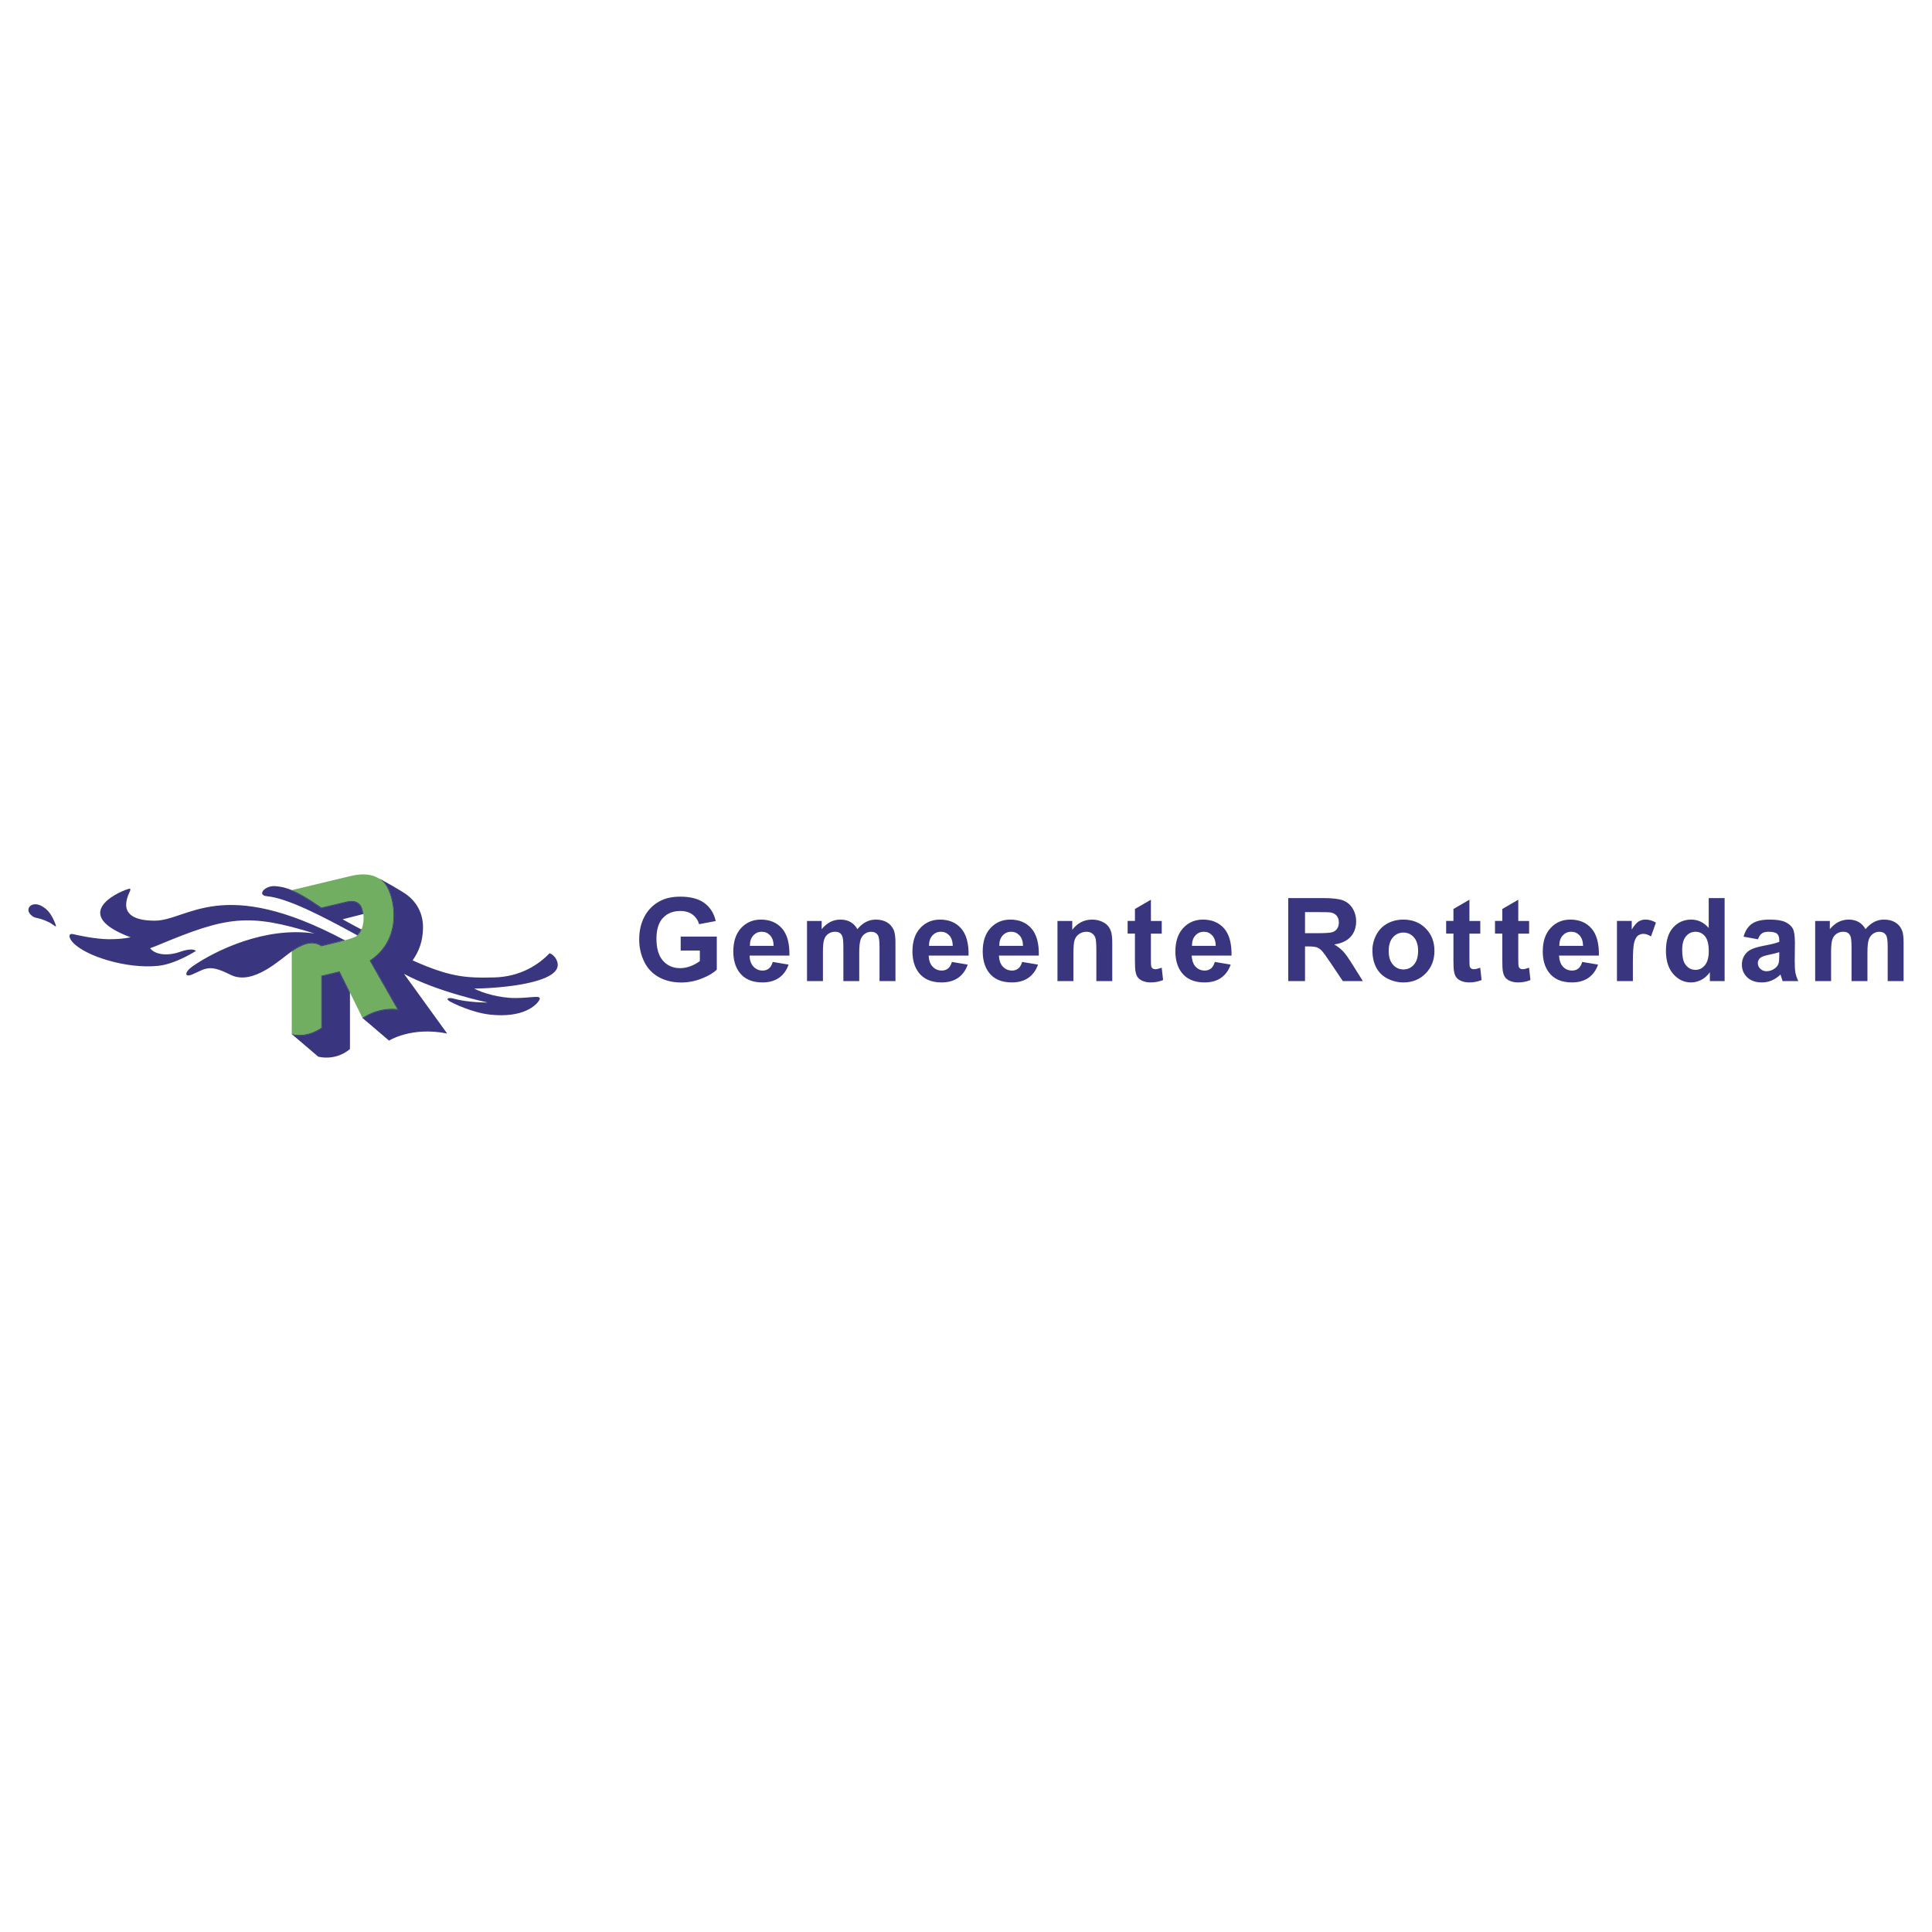
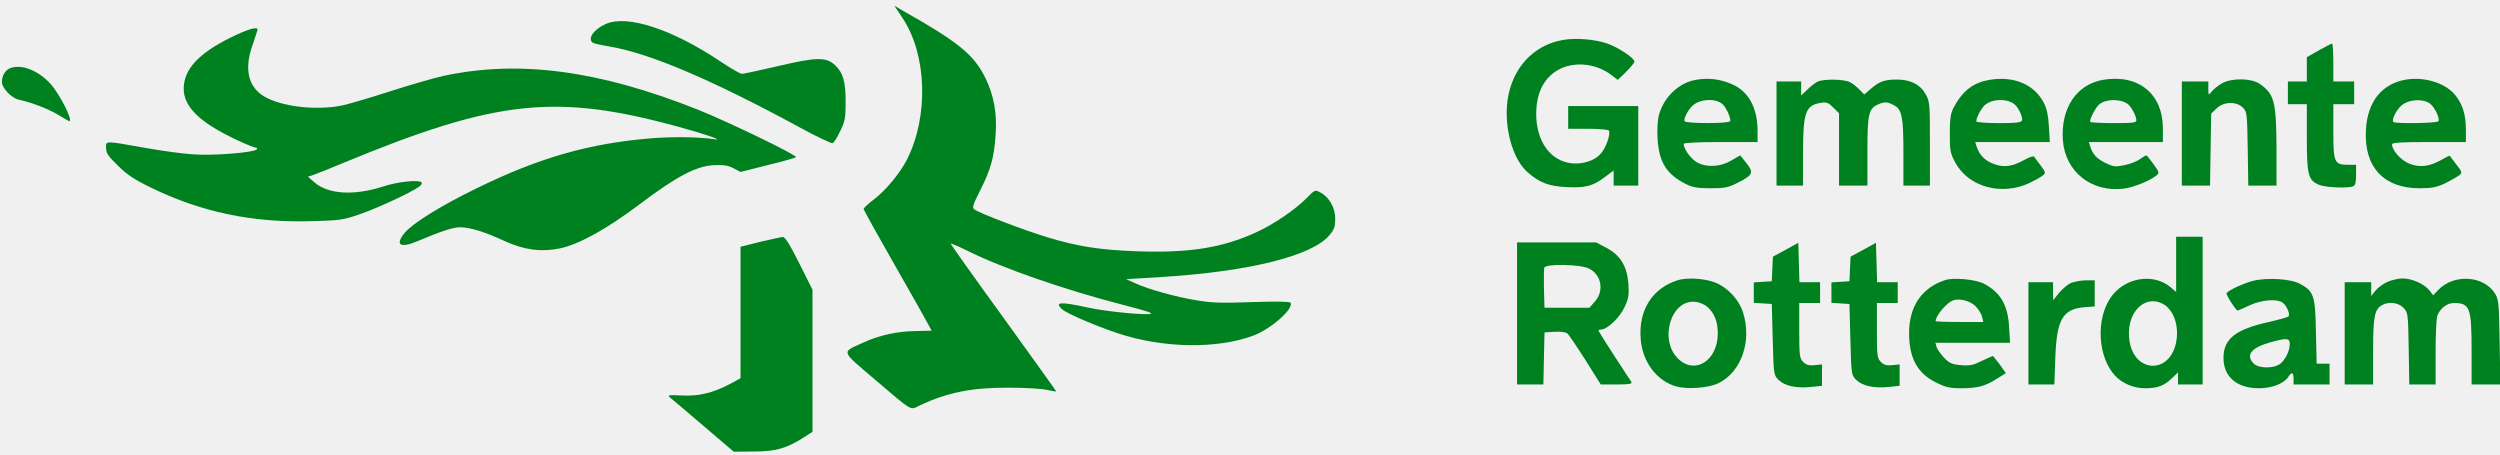
- <svg xmlns="http://www.w3.org/2000/svg" width="2500" height="2500" viewBox="0 0 192.756 192.756">
-   <g fill-rule="evenodd" clip-rule="evenodd">
-     <path fill="#fff" d="M0 0h192.756v192.756H0V0z" />
-     <path d="M15.427 91.855c-2.176-.001-3.488-.734-2.515-2.829.06-.126.229-.438-.096-.338-1.362.413-5.712 2.612.215 4.827-.57.119-1.256.192-2.151.191-1.359-.001-3.267-.424-3.564-.503-.496-.132-.501.327-.058.814 1.244 1.37 5.356 2.674 8.53 2.345 1.754-.181 3.768-1.491 3.768-1.491-.485-.355-1.454.063-1.853.177-1.403.402-2.401.028-2.723-.448.284-.102.552-.201.809-.31 6.854-2.867 8.994-3.208 15.593-1.154-4.902-.725-9.887 1.692-12.156 3.265-.858.594-.823 1.148-.057.824.746-.316 1.129-.588 1.721-.625.751-.047 1.678.447 2.158.678 2.255 1.078 5.008-1.667 6.06-2.355.883-.578 1.967-1.186 2.953-.517 0 0 1.316-.301 2.348-.59-12.313-6.559-15.65-1.957-18.982-1.961zM54.831 95.102c-1.156 1.216-2.996 2.347-5.504 2.416-2.951.082-4.516-.078-8.164-1.699.711-.994.996-1.989 1.038-3.119.061-1.522-.616-2.84-1.989-3.684-1.481-.912-2.373-1.351-2.373-1.351.702.394 1.181 1.438 1.366 2.768.253 1.799-.207 4.026-2.321 5.402l2.759 4.845c-2.058-.213-3.477.885-3.477.885l2.65 2.258s2.246-1.432 5.797-.707l-4.305-5.957c3.246 1.779 8.331 2.857 8.331 2.857s-1.876.037-3.416-.391c-.461-.129-.886.004-.247.34.16.084 2.088 1.068 3.938 1.266 3.316.354 4.568-.949 4.84-1.367.441-.674-.56-.301-2.275-.291-1.713.014-3.423-.543-4.172-.943 2.865-.033 8.152-.562 8.335-2.271.049-.44-.267-1.054-.811-1.257zM33.876 96.92l-1.815.436v5.189s-1.35 1.033-2.953.627l2.651 2.258c1.951.414 3.156-.775 3.156-.775v-5.631l-1.039-2.104z" fill="#3a357f" />
-     <path d="M34.409 93.817c-1.032.289-2.348.59-2.348.59-.986-.669-2.07-.061-2.953.517v8.248c1.604.406 2.953-.627 2.953-.627v-5.189l1.815-.436 1.039 2.104 1.251 2.541s1.419-1.098 3.477-.885l-2.759-4.845c2.114-1.376 2.574-3.603 2.321-5.402-.185-1.33-.664-2.374-1.366-2.768-.368-.205-1.125-.678-2.89-.255l-5.841 1.4c1.229.492 2.953 1.745 2.953 1.745l2.597-.614c.146-.035 1.096-.238 1.43.6.079.204.133.425.162.653.07.532.002 1.099-.189 1.545a1.649 1.649 0 0 1-.404.585c-.083.07-.172.128-.269.171-.22.094-.576.209-.979.322z" fill="#71ae61" />
-     <path d="M32.061 90.554s-1.725-1.253-2.953-1.745c-.636-.255-.969-.332-1.601-.396-1.067-.108-1.921.905-.891 1.001 2.088.195 5.544 1.992 9.04 3.909.167-.147.303-.349.404-.585a80.208 80.208 0 0 1-1.879-1.019s1.296-.333 2.068-.526a2.764 2.764 0 0 0-.162-.653c-.334-.838-1.283-.635-1.43-.6l-2.596.614zM4.229 90.437c-1.013-.609-1.77.18-1.197.789.488.517.625.188 1.853.786.502.245.888.762.598.063-.341-.816-.655-1.277-1.254-1.638z" fill="#3a357f" />
-     <path d="M4.196 90.491c-.551-.331-1.007-.227-1.199.01-.159.198-.128.459.081.682.246.259.393.293.663.354.249.056.588.133 1.171.417.17.083.323.194.445.282.052.037.111.08.153.105a1.905 1.905 0 0 0-.087-.241c-.355-.855-.676-1.277-1.227-1.609zM33.876 96.92l-1.815.436v5.189s-1.278.979-2.824.656l2.549 2.168c1.759.365 2.908-.604 3.063-.744v-5.729l-.973-1.976zM54.844 95.178a7.893 7.893 0 0 1-5.516 2.404c-2.912.08-4.467-.053-8.191-1.706l-.072-.031.045-.063c.664-.93.982-1.881 1.027-3.084.062-1.526-.636-2.814-1.959-3.628a38.447 38.447 0 0 0-2.029-1.176c.535.495.9 1.413 1.056 2.539.253 1.799-.207 4.026-2.321 5.402l2.759 4.845c-1.831-.189-3.154.658-3.423.846l2.603 2.219c.31-.18 2.45-1.32 5.649-.717l-4.215-5.832-.004-.094h.088c3.2 1.756 8.264 2.842 8.312 2.852l.073.076-.084.051c-.021.002-1.905.031-3.436-.395-.289-.082-.479-.035-.491-.006 0 .002.003.076.292.229.081.043 2.03 1.059 3.915 1.258 3.551.379 4.667-1.162 4.782-1.338.104-.16.097-.221.085-.242-.057-.096-.463-.062-.93-.023-.375.031-.843.07-1.377.074-1.76.014-3.478-.562-4.204-.951l-.219-.117.249-.002c3.233-.039 8.104-.658 8.272-2.215.043-.402-.248-.969-.736-1.175zM29.075 94.87l.097-.063v.077c.874-.564 1.926-1.129 2.89-.476 0 0 1.242-.284 2.258-.565-4.078-2.165-7.514-3.301-10.503-3.467-2.56-.143-4.349.461-5.786.946-.953.321-1.775.599-2.604.599-1.407-.002-2.316-.308-2.698-.909-.31-.487-.267-1.164.127-2.012l.015-.03c.078-.165.083-.219.075-.234 0 0-.022-.014-.109.013-.889.271-2.737 1.188-2.772 2.296-.027.848.98 1.659 2.991 2.411l.206.077-.215.045c-.625.13-1.333.193-2.164.193-1.378-.001-3.287-.427-3.581-.505-.083-.022-.229-.046-.28.039-.065.106.012.371.286.671 1.202 1.325 5.251 2.659 8.475 2.325 1.508-.156 3.234-1.167 3.647-1.423-.4-.194-1.066.023-1.477.161-.09.029-.167.056-.23.073-1.421.408-2.446.04-2.793-.473l-.046-.069.077-.028c.323-.114.578-.211.805-.305 3.418-1.431 5.691-2.242 7.911-2.43 2.09-.176 4.185.169 7.729 1.272l.078.094-.111.027c-2.165-.319-4.531-.062-7.035.769-2.574.854-4.408 2.023-5.076 2.485-.501.349-.654.655-.601.755.036.066.201.078.483-.041.206-.088.386-.172.544-.248.422-.197.756-.354 1.196-.382.698-.044 1.54.368 2.044.612l.146.07c1.822.873 3.994-.816 5.29-1.823.281-.216.52-.403.711-.527zM34.152 91.776l-.14-.078.153-.04 2.071-.526h.002a2.769 2.769 0 0 0-.151-.591c-.334-.838-1.283-.635-1.43-.6l-2.597.614s-1.636-1.186-2.856-1.702l-.081.02-.021.004-.018-.008c-.618-.246-.943-.327-1.584-.392-.542-.055-1.03.191-1.215.449-.038.056-.099.161-.056.252.041.092.18.154.391.174 2.143.2 5.653 2.043 9.064 3.915l.021.009c.133-.128.241-.293.329-.479a90.05 90.05 0 0 1-1.882-1.021z" fill="#3a357f" />
-     <path d="M36.884 95.834c2.114-1.376 2.574-3.603 2.321-5.402-.156-1.116-.517-2.032-1.045-2.53-.226-.119-.347-.18-.352-.183l-.034-.02c-.365-.204-1.122-.632-2.811-.228l-5.755 1.38c1.219.516 2.854 1.702 2.854 1.702l2.597-.614c.146-.035 1.096-.238 1.43.6.07.181.12.388.151.591.02-.004.077-.02.077-.02l.009.073c.072.551 0 1.128-.196 1.584l-.025.063-.068-.036c-.088.183-.2.354-.332.481l.064.033-.071.06a1.151 1.151 0 0 1-.284.182c-.265.114-.683.24-.985.326l-.024.007-.022-.011c-.021-.012-.041-.021-.06-.033-1.018.282-2.26.565-2.26.565-.964-.653-2.018-.09-2.89.476v8.3l.07.018c1.544.32 2.819-.656 2.819-.656v-5.189l1.815-.436.974 1.977.097.055 1.271 2.572.002.002c.273-.191 1.596-1.035 3.423-.846l-2.76-4.843z" fill="#71ae61" />
-     <path d="M36.06 92.739l-.057-.029c0 .002-.003.003-.003.005a1.52 1.52 0 0 1-.388.56c-.006.005-.014.008-.021.013.024.012.042.023.064.036.167-.147.303-.349.405-.585zM39.636 100.742l.125.014-.061-.109-2.732-4.793c2.524-1.681 2.452-4.353 2.301-5.429-.166-1.183-.555-2.094-1.091-2.583-.219-.116-.338-.176-.338-.176.702.394 1.181 1.438 1.366 2.768.253 1.799-.207 4.026-2.321 5.402l2.759 4.845c-2.058-.213-3.477.885-3.477.885l.049.043c.111-.084 1.488-1.064 3.42-.867zM32.061 97.355v5.189s-1.35 1.033-2.953.627l.1.086c1.565.332 2.879-.652 2.893-.664l.024-.018v-5.17l1.718-.412 1.072 2.174v-.145l-1.039-2.104-1.815.437zM32.023 90.606l.025.017.027-.007 2.596-.614c.244-.058 1.059-.187 1.355.562.079.195.132.409.163.638v.008l.061-.016a2.764 2.764 0 0 0-.162-.653c-.334-.838-1.283-.635-1.43-.6l-2.597.614s-1.725-1.253-2.953-1.745l-.095.021c1.204.489 2.994 1.763 3.01 1.775zM32.061 94.407s1.316-.301 2.348-.59l-.083-.043a57.59 57.59 0 0 1-2.257.565c-.991-.648-2.044-.085-2.961.51v.075c.883-.578 1.967-1.186 2.953-.517z" fill="#71ae61" />
-     <path d="M36.06 92.739l-.057-.029c0 .002-.003.003-.003.005a1.52 1.52 0 0 1-.388.56c-.006.005-.014.008-.021.013.024.012.042.023.064.036.167-.147.303-.349.405-.585zM39.636 100.742l.125.014-.061-.109-2.732-4.793c2.524-1.681 2.452-4.353 2.301-5.429-.166-1.183-.555-2.094-1.091-2.583-.219-.116-.338-.176-.338-.176.702.394 1.181 1.438 1.366 2.768.253 1.799-.207 4.026-2.321 5.402l2.759 4.845c-2.058-.213-3.477.885-3.477.885l.049.043c.111-.084 1.488-1.064 3.42-.867zM32.061 97.355v5.189s-1.35 1.033-2.953.627l.1.086c1.565.332 2.879-.652 2.893-.664l.024-.018v-5.17l1.718-.412 1.072 2.174v-.145l-1.039-2.104-1.815.437zM32.023 90.606l.025.017.027-.007 2.596-.614c.244-.058 1.059-.187 1.355.562.079.195.132.409.163.638v.008l.061-.016a2.764 2.764 0 0 0-.162-.653c-.334-.838-1.283-.635-1.43-.6l-2.597.614s-1.725-1.253-2.953-1.745l-.095.021c1.204.489 2.994 1.763 3.01 1.775zM32.061 94.407s1.316-.301 2.348-.59l-.083-.043a57.59 57.59 0 0 1-2.257.565c-.991-.648-2.044-.085-2.961.51v.075c.883-.578 1.967-1.186 2.953-.517zM69.826 94.838h-1.914v-1.396h3.603v3.3c-.349.338-.858.637-1.521.893a5.536 5.536 0 0 1-2.019.389c-.867 0-1.621-.184-2.265-.545a3.488 3.488 0 0 1-1.452-1.56 5.047 5.047 0 0 1-.486-2.206c0-.862.181-1.628.542-2.298a3.65 3.65 0 0 1 1.587-1.542c.531-.275 1.192-.413 1.982-.413 1.028 0 1.831.216 2.41.647.577.432.947 1.027 1.115 1.787l-1.662.311a1.758 1.758 0 0 0-.657-.963c-.323-.235-.725-.353-1.206-.353-.731 0-1.312.231-1.743.695-.431.463-.646 1.15-.646 2.062 0 .981.218 1.719.654 2.21.437.492 1.01.737 1.716.737.351 0 .703-.069 1.056-.207a3.63 3.63 0 0 0 .904-.499v-1.049h.002zM75.15 93.34a1.1 1.1 0 0 1 .858-.378c.323 0 .598.12.825.358.226.239.343.589.354 1.047h-2.37c-.006-.432.105-.774.333-1.027zm1.562 3.289a.97.97 0 0 1-.625.203 1.2 1.2 0 0 1-.915-.393c-.246-.262-.375-.63-.385-1.099h3.975c.022-1.216-.223-2.119-.738-2.709-.517-.588-1.222-.883-2.113-.883-.794 0-1.451.282-1.971.844s-.778 1.341-.778 2.336c0 .831.196 1.521.593 2.066.5.682 1.271 1.023 2.314 1.023.659 0 1.208-.152 1.646-.455.44-.305.762-.744.964-1.324l-1.582-.266c-.087.302-.215.52-.385.657zM80.517 97.883v-5.999h1.463v.818c.521-.635 1.145-.954 1.867-.954.386 0 .718.079 1 .237.282.158.514.398.695.717.264-.319.547-.559.854-.717.304-.158.629-.237.975-.237.44 0 .813.089 1.118.269.307.178.532.44.685.787.107.257.165.671.165 1.242v3.837H87.75v-3.43c0-.595-.054-.979-.165-1.152-.147-.226-.372-.338-.677-.338-.222 0-.431.067-.625.203a1.122 1.122 0 0 0-.424.595c-.086.262-.132.675-.132 1.24v2.882h-1.584v-3.289c0-.583-.03-.959-.087-1.129a.72.72 0 0 0-.262-.379c-.119-.083-.28-.124-.482-.124-.247 0-.465.066-.662.197a1.075 1.075 0 0 0-.42.57c-.085.249-.126.661-.126 1.236v2.917h-1.587v.001zM93.022 93.34c.226-.252.509-.378.855-.378.325 0 .601.12.827.358.226.239.343.589.354 1.047h-2.37c-.004-.432.106-.774.334-1.027zm1.562 3.289a.971.971 0 0 1-.627.203c-.364 0-.668-.131-.912-.393-.247-.262-.375-.63-.386-1.099h3.976c.023-1.216-.224-2.119-.74-2.709-.515-.588-1.219-.883-2.111-.883-.795 0-1.452.282-1.971.844-.52.562-.779 1.341-.779 2.336 0 .831.199 1.521.595 2.066.498.682 1.271 1.023 2.313 1.023.66 0 1.208-.152 1.647-.455.437-.305.758-.744.961-1.324l-1.58-.266c-.088.302-.217.52-.386.657zM100.029 93.34c.229-.252.514-.378.861-.378.322 0 .596.12.824.358.225.239.344.589.354 1.047h-2.369c-.006-.432.106-.774.33-1.027zm1.567 3.289a.983.983 0 0 1-.629.203c-.363 0-.668-.131-.914-.393-.244-.262-.373-.63-.385-1.099h3.977c.023-1.216-.223-2.119-.74-2.709-.516-.588-1.219-.883-2.111-.883-.795 0-1.451.282-1.971.844s-.777 1.341-.777 2.336c0 .831.195 1.521.59 2.066.502.682 1.273 1.023 2.316 1.023.66 0 1.209-.152 1.646-.455.438-.305.76-.744.963-1.324l-1.582-.266c-.086.302-.215.52-.383.657zM110.971 94.154v3.729h-1.588V94.82c0-.647-.031-1.066-.098-1.256a.9.9 0 0 0-.332-.444.95.95 0 0 0-.551-.157c-.275 0-.521.075-.74.226a1.13 1.13 0 0 0-.447.599c-.082.249-.121.708-.121 1.378v2.718h-1.59v-5.999h1.475v.88c.521-.678 1.182-1.016 1.977-1.016.352 0 .67.063.961.19.289.125.508.286.658.482.148.195.252.417.311.666.055.248.085.603.085 1.067zM131.506 91.002c.676 0 1.084.009 1.219.028.271.045.48.154.629.325.148.172.225.397.225.675 0 .248-.057.455-.17.621a.915.915 0 0 1-.469.35c-.201.068-.701.103-1.502.103h-1.236v-2.102h1.304zm-1.305 3.423h.338c.383 0 .664.031.84.092.178.064.346.179.502.346.158.167.453.573.883 1.217l1.209 1.803h1.998l-1.01-1.615c-.4-.646-.717-1.093-.951-1.346a3.923 3.923 0 0 0-.898-.694c.729-.104 1.275-.36 1.641-.765.365-.404.549-.917.549-1.54 0-.488-.123-.923-.361-1.304a1.916 1.916 0 0 0-.965-.793c-.402-.148-1.045-.223-1.928-.223h-3.52v8.281h1.674v-3.459h-.001zM138.977 93.516a1.34 1.34 0 0 1 1.045-.475c.412 0 .76.157 1.041.475.279.316.422.768.422 1.355 0 .603-.143 1.062-.422 1.376a1.34 1.34 0 0 1-1.041.475 1.34 1.34 0 0 1-1.045-.475c-.283-.315-.426-.771-.426-1.365 0-.595.142-1.05.426-1.366zm-1.661 3.035c.26.48.639.846 1.139 1.094a3.477 3.477 0 0 0 1.57.373c.891 0 1.625-.299 2.211-.895.586-.598.879-1.35.879-2.257 0-.9-.289-1.645-.871-2.235-.578-.588-1.322-.883-2.23-.883-.586 0-1.119.129-1.594.39s-.844.636-1.104 1.129a3.247 3.247 0 0 0-.391 1.53c.001.688.132 1.273.391 1.754zM146.604 91.884h1.084v1.264h-1.084v2.417c0 .489.008.773.027.856a.35.35 0 0 0 .143.199c.074.055.164.08.27.08.146 0 .359-.049.639-.152l.135 1.232a3.193 3.193 0 0 1-1.254.236c-.287 0-.545-.049-.773-.145-.23-.096-.398-.221-.506-.373s-.182-.359-.223-.617c-.033-.186-.053-.559-.053-1.119v-2.615h-.727v-1.264h.727v-1.192l1.596-.926v2.119h-.001zM151.477 91.884h1.084v1.264h-1.084v2.417c0 .489.012.773.033.856.02.081.066.147.139.199.074.055.162.08.27.08.146 0 .357-.049.637-.152l.137 1.232a3.197 3.197 0 0 1-1.252.236c-.287 0-.547-.049-.775-.145-.23-.096-.398-.221-.506-.373-.105-.152-.18-.359-.225-.617-.033-.186-.049-.559-.049-1.119v-2.615h-.729v-1.264h.729v-1.192l1.592-.926v2.119h-.001zM155.908 93.34c.227-.252.512-.378.859-.378.322 0 .598.12.822.358.227.239.344.589.355 1.047h-2.371c-.003-.432.107-.774.335-1.027zm1.567 3.289a.99.99 0 0 1-.629.203c-.365 0-.67-.131-.914-.393-.246-.262-.375-.63-.387-1.099h3.977c.023-1.216-.225-2.119-.74-2.709-.516-.588-1.217-.883-2.111-.883-.795 0-1.453.282-1.971.844-.52.562-.779 1.341-.779 2.336 0 .831.195 1.521.594 2.066.498.682 1.271 1.023 2.314 1.023.658 0 1.207-.152 1.646-.455.439-.305.76-.744.963-1.324l-1.58-.266c-.088.302-.217.52-.383.657zM114.826 91.884h1.082v1.264h-1.082v2.417c0 .489.01.773.031.856.02.081.066.147.139.199.074.055.164.08.27.08.146 0 .357-.049.639-.152l.137 1.232a3.2 3.2 0 0 1-1.254.236c-.287 0-.545-.049-.773-.145a1.155 1.155 0 0 1-.508-.373c-.107-.152-.18-.359-.223-.617-.033-.186-.051-.559-.051-1.119v-2.615h-.729v-1.264h.729v-1.192l1.594-.926v2.119h-.001zM119.254 93.34c.227-.252.514-.378.861-.378.322 0 .598.12.824.358.225.239.346.589.355 1.047h-2.371c-.005-.432.106-.774.331-1.027zm1.564 3.289a.967.967 0 0 1-.625.203c-.365 0-.67-.131-.916-.393-.244-.262-.371-.63-.383-1.099h3.975c.023-1.216-.225-2.119-.738-2.709-.518-.588-1.221-.883-2.113-.883-.795 0-1.451.282-1.971.844s-.779 1.341-.779 2.336c0 .831.199 1.521.594 2.066.502.682 1.271 1.023 2.314 1.023.66 0 1.207-.152 1.646-.455.439-.305.76-.744.963-1.324l-1.582-.266c-.086.302-.215.52-.385.657zM162.912 96.027v1.855h-1.588v-5.999h1.475v.852c.254-.403.479-.667.68-.796a1.27 1.27 0 0 1 .688-.191c.361 0 .709.1 1.045.299l-.492 1.384c-.268-.174-.516-.26-.746-.26a.88.88 0 0 0-.564.184c-.152.123-.275.344-.363.664-.09.32-.135.99-.135 2.008zM168.213 93.411c.254-.298.568-.448.945-.448.387 0 .705.151.955.454.246.304.371.8.371 1.489 0 .617-.129 1.08-.383 1.391-.256.311-.566.467-.934.467-.459 0-.814-.208-1.072-.623-.176-.286-.264-.747-.264-1.389.001-.593.128-1.041.382-1.341zm2.267-3.809v2.982c-.49-.557-1.07-.836-1.74-.836-.73 0-1.334.264-1.812.793-.477.529-.717 1.303-.717 2.32 0 .993.246 1.768.736 2.323.492.557 1.082.834 1.77.834.338 0 .674-.084 1.01-.25.33-.17.619-.424.867-.768v.883h1.471v-8.281h-1.585zM177.457 96.092a1 1 0 0 1-.379.524 1.38 1.38 0 0 1-.82.284.873.873 0 0 1-.633-.244.786.786 0 0 1-.248-.576c0-.227.104-.414.311-.56.137-.09.426-.183.863-.276.443-.095.764-.174.967-.243v.317c0 .38-.022.638-.061.774zm-1.678-2.963c.158-.111.379-.167.658-.167.42 0 .705.064.854.195.152.129.227.347.227.652v.158c-.285.121-.799.25-1.541.389-.549.106-.973.229-1.264.371-.291.14-.516.344-.68.609a1.709 1.709 0 0 0-.244.907c0 .512.18.936.537 1.27.354.336.842.504 1.457.504.352 0 .68-.066.988-.199.311-.131.6-.328.871-.592.01.029.031.092.055.186.062.207.111.363.154.471h1.568a3.357 3.357 0 0 1-.283-.807c-.053-.25-.076-.639-.076-1.166l.018-1.853c0-.689-.072-1.162-.213-1.42-.143-.257-.387-.471-.732-.638-.348-.167-.873-.251-1.582-.251-.775 0-1.365.139-1.76.417-.396.279-.674.708-.836 1.288l1.439.259c.098-.277.227-.472.385-.583zM181.1 97.883v-5.999h1.463v.818c.525-.635 1.148-.954 1.871-.954.383 0 .715.079 1 .237.279.158.512.398.693.717.264-.319.547-.559.854-.717.305-.158.629-.237.977-.237.441 0 .812.09 1.117.269.305.178.533.44.682.787.111.257.166.671.166 1.242v3.837h-1.588v-3.43c0-.595-.053-.979-.162-1.152-.146-.226-.373-.338-.68-.338-.223 0-.432.067-.625.203a1.128 1.128 0 0 0-.424.595c-.086.262-.129.675-.129 1.24v2.882h-1.588v-3.289c0-.583-.029-.959-.084-1.129a.74.74 0 0 0-.264-.379c-.119-.083-.279-.124-.482-.124-.244 0-.467.066-.66.197a1.088 1.088 0 0 0-.422.57c-.084.249-.127.661-.127 1.236v2.917H181.1v.001z" fill="#3a357f" />
-     <path d="M67.977 93.506v1.268h1.913v1.144l-.023.019c-.257.2-.567.371-.923.511-.356.138-.72.21-1.078.21-.722 0-1.315-.256-1.762-.759-.445-.501-.671-1.26-.671-2.253 0-.924.223-1.632.664-2.105.44-.475 1.043-.715 1.788-.715.492 0 .913.122 1.244.365.317.23.531.551.655.943l1.544-.288c-.169-.712-.526-1.281-1.072-1.688-.564-.42-1.361-.634-2.371-.634-.776 0-1.434.136-1.953.406-.681.35-1.206.86-1.56 1.515-.354.658-.535 1.421-.535 2.269 0 .782.162 1.514.478 2.178a3.44 3.44 0 0 0 1.427 1.531c.63.355 1.382.537 2.233.537a5.5 5.5 0 0 0 1.996-.383c.644-.25 1.14-.541 1.481-.865v-3.205h-3.475v-.001zM77.252 94.431v-.063c-.014-.474-.138-.841-.375-1.09a1.153 1.153 0 0 0-.869-.379c-.364 0-.668.135-.905.4-.238.263-.354.623-.35 1.07v.063h2.499v-.001zm-2.531.845l.002.065c.012.484.146.87.402 1.141.255.273.58.414.961.414.262 0 .485-.074.666-.219.167-.135.293-.352.383-.634l1.452.243c-.199.529-.503.941-.91 1.223-.424.295-.966.443-1.609.443-1.017 0-1.779-.336-2.265-.996-.383-.531-.58-1.215-.58-2.029 0-.973.257-1.745.763-2.293.503-.546 1.152-.823 1.923-.823.869 0 1.565.29 2.065.861.493.564.732 1.442.721 2.603h-3.974v.001zM89.114 92.829a1.584 1.584 0 0 0-.657-.758c-.293-.171-.659-.259-1.085-.259a2.05 2.05 0 0 0-.948.229c-.296.154-.576.39-.831.702l-.059.071-.048-.081a1.758 1.758 0 0 0-.671-.693 1.955 1.955 0 0 0-.968-.229c-.698 0-1.312.313-1.819.932l-.113.137v-.934H80.58v5.872h1.458v-2.852c0-.588.043-.999.131-1.256.087-.262.239-.465.447-.604a1.22 1.22 0 0 1 .696-.208c.214 0 .391.046.52.136.128.09.225.229.286.411.059.178.088.553.088 1.149v3.224h1.458v-2.817c0-.578.045-.989.133-1.259.09-.274.241-.486.447-.628a1.15 1.15 0 0 1 .664-.215c.328 0 .573.124.732.368.117.187.174.574.174 1.187v3.365h1.46v-3.772c0-.562-.054-.97-.16-1.218zM95.125 94.431l-.003-.063c-.011-.474-.135-.841-.373-1.09a1.155 1.155 0 0 0-.872-.379 1.17 1.17 0 0 0-.904.4c-.235.263-.353.623-.349 1.07v.063h2.501v-.001zm-2.529.845v.065c.011.484.147.87.401 1.141.256.273.581.414.96.414.264 0 .488-.074.667-.219.167-.135.294-.352.382-.634l1.454.243c-.201.529-.503.941-.91 1.223-.426.295-.966.443-1.61.443-1.015 0-1.779-.336-2.264-.996-.385-.531-.581-1.215-.581-2.029 0-.973.257-1.745.763-2.293.503-.546 1.151-.823 1.924-.823.869 0 1.562.29 2.063.861.494.564.733 1.442.722 2.603h-3.971v.001zM102.135 94.431v-.063c-.014-.474-.139-.841-.375-1.09a1.156 1.156 0 0 0-.869-.379c-.363 0-.668.135-.908.4-.234.263-.352.623-.35 1.07l.002.063h2.5v-.001zm-2.531.845l.002.065c.012.484.146.87.402 1.141.256.273.578.414.959.414.262 0 .488-.074.67-.219.166-.135.293-.352.383-.634l1.451.243c-.199.529-.502.941-.91 1.223-.424.295-.965.443-1.609.443-1.016 0-1.779-.336-2.264-.996-.385-.531-.58-1.215-.58-2.029 0-.973.258-1.745.762-2.293.504-.546 1.152-.823 1.924-.823.869 0 1.562.29 2.064.861.494.564.734 1.442.723 2.603h-3.977v.001zM110.822 93.101a1.695 1.695 0 0 0-.301-.642c-.139-.187-.352-.343-.631-.464a2.32 2.32 0 0 0-.936-.184c-.77 0-1.418.334-1.926.992l-.113.147v-1.004h-1.348v5.872h1.461v-2.654c0-.684.041-1.141.123-1.396.084-.262.244-.474.473-.632.23-.158.49-.238.777-.238.229 0 .424.057.586.17a.94.94 0 0 1 .355.474c.07.199.105.618.105 1.278v2.998h1.459v-3.664c.002-.455-.027-.81-.084-1.053zM130.135 93.167h1.303c.814 0 1.314-.034 1.521-.104a.964.964 0 0 0 .502-.375c.119-.177.18-.397.18-.657 0-.293-.082-.535-.24-.717-.156-.183-.383-.298-.668-.346-.139-.02-.553-.029-1.227-.029h-1.371v2.228zm5.72 4.651h-1.848l-1.191-1.774c-.436-.652-.725-1.053-.887-1.224a1.353 1.353 0 0 0-.529-.363c-.184-.065-.467-.096-.861-.096h-.404v3.457h-1.543v-8.153h3.455c.871 0 1.512.074 1.906.219.385.144.697.401.932.769.232.367.35.794.35 1.269 0 .604-.178 1.106-.531 1.497s-.891.642-1.6.745l-.178.026.154.092c.355.207.652.437.881.683.232.248.549.697.945 1.333 0 .001.739 1.179.949 1.52zM138.488 94.883c0 .606.148 1.081.439 1.41.295.328.662.494 1.094.494s.797-.166 1.09-.494c.289-.329.436-.808.436-1.421 0-.601-.146-1.071-.436-1.398-.293-.33-.658-.496-1.09-.496s-.799.167-1.094.496c-.29.326-.439.799-.439 1.409zm-1.498-.086c0-.513.129-1.018.381-1.5a2.62 2.62 0 0 1 1.078-1.103 3.23 3.23 0 0 1 1.564-.382c.885 0 1.621.291 2.186.865.568.574.852 1.31.852 2.189 0 .885-.289 1.63-.859 2.21-.57.582-1.299.877-2.166.877a3.45 3.45 0 0 1-1.545-.365c-.482-.242-.857-.6-1.109-1.067s-.382-1.049-.382-1.724zM147.043 96.766c-.119 0-.221-.031-.307-.092s-.141-.141-.166-.236c-.012-.055-.033-.207-.033-.872v-2.48h1.086v-1.139h-1.086v-2.07l-1.465.853v1.218h-.727v1.139h.727v2.678c0 .553.018.928.051 1.107.039.25.111.447.213.594.1.143.26.258.479.35s.473.139.748.139a3.1 3.1 0 0 0 1.184-.219l-.121-1.104c-.247.085-.444.134-.583.134zM151.918 96.766c-.119 0-.223-.031-.307-.092s-.139-.141-.164-.236c-.016-.055-.033-.207-.033-.872v-2.48h1.084v-1.139h-1.084v-2.07l-1.465.853v1.218h-.73v1.139h.73v2.678c0 .553.016.928.049 1.107.041.25.111.447.213.594.1.143.262.258.479.35.221.092.471.139.75.139a3.1 3.1 0 0 0 1.182-.219l-.121-1.104c-.247.085-.444.134-.583.134zM158.012 94.431v-.063c-.014-.474-.139-.841-.377-1.09a1.15 1.15 0 0 0-.867-.379c-.365 0-.67.135-.908.4-.234.263-.354.623-.348 1.07v.063h2.5v-.001zm-2.467.845h-.062s.146.935.402 1.207c.254.273.58.414.961.414.262 0 .486-.074.666-.219.168-.135.293-.352.385-.634l1.451.243c-.199.529-.504.941-.91 1.223-.424.295-.967.443-1.609.443-1.016 0-1.779-.336-2.262-.996-.387-.531-.584-1.215-.584-2.029 0-.973.258-1.745.764-2.293.504-.546 1.15-.823 1.924-.823.869 0 1.562.29 2.062.861.496.564.734 1.442.723 2.603h-3.911zM115.266 96.766a.51.51 0 0 1-.305-.092.404.404 0 0 1-.166-.236c-.016-.055-.033-.207-.033-.872v-2.48h1.084v-1.139h-1.084v-2.07l-1.465.853v1.218h-.73v1.139h.73v2.678c0 .553.016.928.049 1.107.039.25.111.447.213.594.1.143.262.258.479.35.221.092.471.139.75.139.438 0 .836-.076 1.182-.219l-.119-1.104c-.247.085-.445.134-.585.134zM121.359 94.431v-.063c-.012-.474-.139-.841-.375-1.09a1.156 1.156 0 0 0-.869-.379c-.363 0-.67.135-.906.4-.236.263-.354.623-.35 1.07v.063h2.5v-.001zm-2.464.845h-.064s.146.935.402 1.207c.256.273.58.414.961.414.264 0 .486-.074.666-.219.168-.135.293-.352.385-.634l1.451.243c-.199.529-.504.941-.91 1.223-.424.295-.967.443-1.609.443-1.016 0-1.777-.336-2.264-.996-.385-.531-.582-1.215-.582-2.029 0-.973.258-1.745.764-2.293.506-.546 1.152-.823 1.924-.823.869 0 1.564.29 2.064.861.494.564.736 1.442.723 2.603h-3.911zM164.166 91.812c-.242 0-.461.061-.65.182-.193.123-.416.384-.662.777l-.117.187v-1.011h-1.348v5.872h1.461v-1.791c0-1.034.043-1.698.135-2.026.09-.332.223-.565.383-.697a.962.962 0 0 1 .605-.196c.221 0 .461.085.709.234l.449-1.261a1.96 1.96 0 0 0-.965-.27zM167.766 94.752c0 .651.094 1.128.277 1.422.266.434.645.652 1.125.652.385 0 .715-.164.982-.488.266-.321.398-.804.398-1.432 0-.701-.129-1.216-.387-1.529a1.246 1.246 0 0 0-1.004-.478c-.395 0-.729.158-.994.472-.263.309-.397.774-.397 1.381zm4.236-5.086v8.153h-1.346v-1.016l-.115.16c-.24.334-.521.584-.844.744a2.161 2.161 0 0 1-.98.246c-.666 0-1.246-.273-1.723-.812s-.721-1.307-.721-2.28c0-.997.236-1.762.701-2.276.465-.514 1.059-.772 1.766-.772.648 0 1.217.273 1.693.813l.109.127v-3.087h1.46zM177.584 95.318v-.406l-.088.03c-.197.065-.52.146-.957.24-.453.097-.742.19-.887.285-.225.16-.338.365-.338.613 0 .238.09.447.268.621a.926.926 0 0 0 .676.262c.301 0 .586-.1.857-.295.203-.152.336-.34.402-.559.044-.142.067-.402.067-.791zm1.742 2.5h-1.43a6.932 6.932 0 0 1-.137-.424c-.027-.102-.047-.16-.057-.189l-.035-.092-.07.066a2.816 2.816 0 0 1-.85.58 2.424 2.424 0 0 1-.965.193c-.598 0-1.072-.164-1.416-.484-.34-.322-.512-.734-.512-1.225 0-.328.076-.621.232-.874a1.54 1.54 0 0 1 .656-.587c.283-.138.703-.26 1.244-.363.744-.141 1.264-.274 1.553-.395l.043-.017v-.2c0-.323-.088-.559-.25-.701-.164-.142-.457-.21-.896-.21-.293 0-.527.059-.693.178-.16.111-.285.305-.385.565l-1.318-.238c.158-.528.422-.929.785-1.187.385-.269.965-.406 1.725-.406.695 0 1.219.082 1.555.245.334.161.57.367.703.611.137.248.203.715.203 1.39l-.016 1.852c0 .53.025.926.076 1.178.05.234.138.478.255.734zM189.701 92.829a1.596 1.596 0 0 0-.658-.758c-.295-.171-.658-.259-1.086-.259a2.04 2.04 0 0 0-.947.229c-.297.154-.576.39-.834.702l-.059.071-.045-.081a1.77 1.77 0 0 0-.67-.693 1.967 1.967 0 0 0-.969-.229c-.701 0-1.312.313-1.822.932l-.111.137v-.934h-1.336v5.872h1.461v-2.852c0-.58.043-1.002.129-1.256.09-.262.238-.465.447-.604.205-.139.439-.208.695-.208.217 0 .391.046.518.136.131.09.229.23.287.411.059.178.088.553.088 1.149v3.224h1.461v-2.817c0-.57.043-.992.133-1.259.09-.274.24-.486.447-.628a1.15 1.15 0 0 1 .662-.215c.328 0 .572.124.732.368.115.187.174.574.174 1.187v3.365h1.461v-3.772c0-.561-.054-.97-.158-1.218z" fill="#3a357f" />
+ <svg xmlns="http://www.w3.org/2000/svg" version="1.0" width="1320pt" height="240pt" viewBox="0 0 1320 240" preserveAspectRatio="xMidYMid meet">
+   <g transform="translate(0,240) scale(0.1,-0.1)" fill="#00811f" stroke="none">
+     <path d="M4764 2307 c130 -193 141 -519 25 -749 -36 -72 -116 -168 -180 -215 -27 -21 -49 -41 -49 -46 0 -6 74 -138 164 -296 90 -157 170 -300 179 -317 l16 -30 -83 -2 c-99 -1 -194 -22 -278 -61 -117 -53 -121 -39 58 -192 211 -179 186 -165 242 -139 144 68 275 94 467 93 83 0 172 -5 200 -11 27 -6 51 -10 52 -9 1 1 -124 175 -277 387 -154 212 -279 388 -280 393 0 4 39 -13 88 -37 184 -92 518 -208 827 -287 128 -33 161 -45 135 -47 -47 -5 -239 15 -325 34 -146 32 -180 30 -137 -9 24 -22 175 -87 292 -126 238 -80 528 -85 720 -12 92 35 213 142 194 173 -4 6 -80 7 -203 3 -156 -6 -216 -4 -291 9 -110 18 -253 57 -325 90 l-49 22 196 12 c458 29 789 112 878 221 25 29 30 45 30 86 0 58 -32 115 -79 139 -27 15 -29 14 -72 -30 -59 -60 -173 -138 -263 -179 -178 -83 -354 -111 -626 -102 -201 7 -318 25 -479 74 -120 36 -359 127 -386 147 -13 10 -9 23 33 106 54 108 71 169 79 291 8 112 -10 207 -54 297 -61 123 -139 188 -435 355 l-46 27 42 -63z" />
+     <path d="M3200 2274 c-65 -28 -101 -80 -69 -100 6 -4 47 -13 90 -20 213 -37 533 -173 1004 -428 87 -48 165 -84 171 -82 7 2 25 31 40 63 25 51 29 68 29 153 0 109 -13 155 -55 195 -47 45 -98 44 -302 -4 -97 -22 -182 -41 -191 -41 -8 0 -60 30 -114 66 -254 170 -490 247 -603 198z" />
+     <path d="M1214 2200 c-168 -84 -244 -168 -244 -268 0 -96 84 -178 274 -268 51 -24 99 -44 107 -44 8 0 9 -3 4 -9 -17 -17 -234 -34 -335 -26 -52 3 -160 18 -240 32 -233 41 -220 41 -220 2 0 -27 11 -44 63 -94 48 -48 88 -74 177 -117 261 -127 530 -184 835 -176 160 4 176 6 265 37 91 31 274 116 314 146 11 8 16 18 12 22 -15 15 -124 4 -201 -21 -157 -51 -294 -42 -367 23 l-32 28 25 8 c13 4 88 34 167 67 803 332 1118 366 1766 188 146 -40 243 -74 186 -65 -75 12 -220 14 -330 5 -329 -27 -593 -102 -925 -265 -185 -90 -335 -183 -378 -234 -53 -64 -24 -83 66 -45 128 54 189 74 226 74 52 0 130 -24 236 -73 102 -47 194 -59 294 -38 100 22 245 102 416 231 198 149 300 203 394 208 51 2 75 -1 103 -16 l38 -20 142 36 c79 19 146 38 151 42 10 9 -356 186 -518 251 -523 208 -944 264 -1345 178 -52 -12 -178 -48 -280 -81 -102 -33 -214 -66 -250 -74 -127 -27 -298 -11 -397 37 -100 48 -128 147 -79 283 14 41 26 77 26 80 0 18 -57 0 -146 -44z" />
+     <path d="M8252 2189 c-156 -27 -268 -149 -292 -317 -20 -144 26 -311 105 -381 64 -56 112 -74 206 -79 101 -5 141 6 204 54 l45 34 0 -40 0 -40 65 0 65 0 0 210 0 210 -185 0 -185 0 0 -60 0 -60 104 0 c58 0 108 -4 111 -10 10 -16 -14 -88 -41 -119 -36 -43 -109 -64 -176 -50 -109 24 -175 137 -166 283 5 78 29 135 75 178 80 76 222 77 321 2 l34 -26 44 43 c24 24 44 48 44 54 0 18 -86 75 -143 95 -66 23 -167 31 -235 19z" />
+     <path d="M12243 2134 l-63 -36 0 -64 0 -64 -50 0 -50 0 0 -60 0 -60 50 0 50 0 0 -175 c0 -199 7 -227 65 -251 34 -14 150 -19 179 -8 12 5 16 20 16 60 l0 54 -43 0 c-72 0 -77 13 -77 178 l0 142 55 0 55 0 0 60 0 60 -55 0 -55 0 0 100 c0 55 -3 100 -7 100 -5 -1 -36 -17 -70 -36z" />
+     <path d="M53 2040 c-26 -11 -43 -40 -43 -74 0 -30 51 -84 88 -92 69 -15 155 -48 207 -79 32 -19 59 -35 61 -35 22 0 -51 144 -100 198 -65 71 -154 105 -213 82z" />
+     <path d="M8957 1979 c-90 -14 -170 -89 -197 -183 -8 -28 -11 -78 -8 -128 7 -123 46 -187 148 -239 36 -18 61 -23 131 -23 75 0 92 3 144 29 81 41 86 53 46 104 l-33 41 -46 -27 c-62 -37 -142 -38 -190 -5 -31 22 -62 68 -62 92 0 6 66 10 195 10 l195 0 0 58 c0 122 -47 209 -134 247 -61 27 -123 35 -189 24z m137 -128 c20 -17 48 -79 41 -91 -8 -13 -232 -13 -240 0 -7 12 17 60 43 83 39 35 119 39 156 8z" />
+     <path d="M10509 1979 c-90 -14 -146 -57 -195 -149 -14 -27 -19 -58 -19 -135 0 -92 2 -104 30 -155 70 -128 244 -175 391 -106 27 13 58 30 68 38 19 15 18 16 -9 54 -16 21 -32 42 -35 47 -4 4 -26 -3 -51 -17 -64 -36 -111 -42 -164 -21 -44 16 -76 49 -89 93 l-7 22 197 0 197 0 -5 83 c-3 57 -11 94 -26 123 -50 97 -155 143 -283 123z m128 -130 c22 -19 45 -69 39 -85 -4 -11 -31 -14 -120 -14 -63 0 -117 4 -120 8 -6 11 22 67 44 87 38 34 118 36 157 4z" />
+     <path d="M11107 1979 c-142 -23 -227 -149 -215 -319 12 -167 151 -277 322 -256 51 7 132 39 170 68 19 15 18 17 -14 62 -18 25 -35 46 -38 46 -2 0 -17 -9 -33 -20 -15 -12 -53 -26 -82 -32 -48 -10 -58 -9 -99 11 -46 22 -69 46 -82 89 l-7 22 195 0 196 0 0 73 c0 181 -129 286 -313 256z m130 -130 c18 -16 43 -63 43 -84 0 -13 -18 -15 -118 -15 -65 0 -121 3 -125 6 -8 8 27 76 47 93 36 30 116 30 153 0z" />
+     <path d="M12705 1980 c-128 -21 -205 -116 -213 -266 -11 -195 93 -308 283 -308 66 0 90 5 135 26 30 15 63 34 74 42 18 14 17 17 -15 58 -18 24 -34 44 -34 46 -1 1 -22 -9 -46 -23 -64 -36 -117 -41 -173 -17 -43 20 -86 69 -86 100 0 9 46 12 195 12 l195 0 0 68 c-1 77 -16 127 -54 177 -50 65 -161 101 -261 85z m124 -126 c25 -18 55 -79 46 -94 -7 -11 -228 -14 -238 -4 -11 11 15 64 45 89 36 30 110 35 147 9z" />
+     <path d="M9595 1968 c-11 -6 -35 -24 -52 -41 l-33 -31 0 37 0 37 -65 0 -65 0 0 -275 0 -275 70 0 70 0 0 170 c0 218 13 254 94 267 30 5 40 1 66 -25 l30 -30 0 -191 0 -191 75 0 75 0 0 180 c0 197 6 226 55 248 34 16 50 15 84 -3 43 -22 51 -60 51 -251 l0 -174 70 0 70 0 0 221 c0 211 -1 223 -22 261 -29 52 -80 78 -152 78 -67 0 -93 -10 -138 -49 l-35 -30 -24 25 c-13 14 -36 32 -51 40 -32 17 -144 18 -173 2z" />
+     <path d="M11730 1959 c-19 -11 -43 -31 -52 -42 -17 -22 -18 -22 -18 16 l0 37 -70 0 -70 0 0 -275 0 -275 74 0 75 0 3 190 3 190 28 27 c37 37 105 39 139 5 22 -22 23 -30 26 -217 l3 -195 75 0 74 0 0 188 c-1 258 -11 295 -90 350 -45 30 -149 31 -200 1z" />
+     <path d="M4013 1123 l-103 -26 0 -347 0 -347 -57 -31 c-90 -47 -163 -65 -254 -60 -72 3 -77 2 -60 -12 11 -8 90 -76 177 -150 l158 -135 106 1 c115 0 172 16 263 74 l47 30 0 375 0 375 -70 140 c-52 103 -75 140 -88 139 -9 -1 -63 -13 -119 -26z" />
+     <path d="M11490 1004 l0 -146 -30 26 c-92 77 -246 50 -317 -57 -78 -116 -66 -314 25 -411 38 -41 98 -66 159 -66 65 0 99 13 141 53 l32 31 0 -32 0 -32 65 0 65 0 0 390 0 390 -70 0 -70 0 0 -146z m-71 -208 c59 -31 89 -119 70 -208 -36 -164 -218 -157 -245 10 -23 142 73 250 175 198z" />
+     <path d="M8010 745 l0 -375 70 0 69 0 3 137 3 138 53 3 c31 2 60 -2 68 -9 7 -6 50 -69 95 -140 l81 -129 85 0 c65 0 82 3 77 13 -5 6 -45 69 -91 139 -46 71 -83 130 -83 133 0 3 6 5 13 5 33 0 99 63 124 117 22 47 25 65 21 124 -7 94 -43 152 -117 191 l-53 28 -209 0 -209 0 0 -375z m380 237 c66 -33 81 -118 31 -174 l-29 -33 -119 0 -118 0 -3 99 c-1 55 0 106 2 113 8 21 191 18 236 -5z" />
+     <path d="M9428 1081 l-67 -36 -3 -65 -3 -65 -47 -3 -48 -3 0 -54 0 -54 48 -3 47 -3 5 -187 c5 -186 5 -188 31 -214 32 -32 94 -45 172 -37 l57 6 0 56 0 57 -39 -4 c-30 -3 -44 1 -60 17 -19 19 -21 32 -21 166 l0 145 55 0 55 0 0 55 0 55 -55 0 -54 0 -3 104 -3 104 -67 -37z" />
+     <path d="M9838 1081 l-67 -36 -3 -65 -3 -65 -47 -3 -48 -3 0 -54 0 -54 48 -3 47 -3 5 -187 c5 -186 5 -188 31 -214 32 -32 94 -45 172 -37 l57 6 0 56 0 57 -39 -4 c-30 -3 -44 1 -60 17 -19 19 -21 32 -21 166 l0 145 55 0 55 0 0 55 0 55 -55 0 -54 0 -3 104 -3 104 -67 -37z" />
+     <path d="M8860 921 c-136 -42 -210 -159 -197 -313 10 -121 86 -221 190 -249 60 -16 173 -7 223 19 120 61 175 223 127 373 -24 74 -92 142 -164 163 -55 17 -136 20 -179 7z m157 -143 c35 -32 53 -78 53 -138 0 -140 -115 -218 -204 -139 -110 96 -46 322 87 305 22 -2 50 -15 64 -28z" />
+     <path d="M10270 921 c-123 -40 -190 -139 -190 -279 0 -132 43 -212 141 -261 52 -26 74 -31 133 -31 87 0 128 11 189 50 l48 30 -32 45 c-18 25 -35 45 -37 45 -3 0 -29 -12 -59 -26 -44 -22 -63 -26 -109 -22 -47 4 -61 10 -89 39 -18 19 -36 44 -40 57 l-6 22 197 0 197 0 -5 83 c-6 116 -46 184 -133 229 -43 23 -161 34 -205 19z m161 -138 c15 -15 31 -40 34 -55 l7 -28 -126 0 c-69 0 -126 2 -126 5 0 27 57 95 90 108 33 14 93 -1 121 -30z" />
+     <path d="M11895 917 c-52 -14 -130 -50 -139 -65 -4 -8 50 -92 59 -92 1 0 29 12 61 27 67 31 150 37 179 13 21 -18 38 -61 28 -71 -4 -4 -51 -17 -103 -29 -177 -39 -240 -89 -240 -190 0 -100 71 -160 187 -160 69 0 133 25 155 60 18 28 28 25 28 -10 l0 -30 95 0 95 0 0 55 0 55 -34 0 -34 0 -4 168 c-3 190 -11 213 -81 252 -48 28 -177 36 -252 17z m195 -334 c0 -40 -31 -96 -60 -110 -40 -20 -107 -16 -130 7 -44 44 -15 83 82 111 92 26 108 25 108 -8z" />
+     <path d="M12604 911 c-22 -10 -50 -31 -62 -46 l-22 -28 0 37 0 36 -70 0 -70 0 0 -270 0 -270 75 0 75 0 0 175 c0 186 7 222 49 245 36 19 86 12 112 -16 23 -25 24 -30 27 -215 l3 -189 70 0 69 0 0 169 c0 93 4 181 9 194 15 39 51 67 87 67 85 0 94 -23 94 -250 l0 -180 76 0 76 0 -4 223 c-3 201 -5 225 -23 255 -58 97 -217 108 -300 22 l-28 -29 -20 26 c-27 34 -92 63 -142 63 -22 0 -58 -9 -81 -19z" />
+     <path d="M10935 906 c-17 -7 -45 -31 -63 -52 l-31 -39 -1 48 0 47 -65 0 -65 0 0 -270 0 -270 69 0 68 0 5 138 c7 205 38 260 154 270 l54 4 0 69 0 69 -47 0 c-27 -1 -62 -7 -78 -14z" />
  </g>
</svg>
